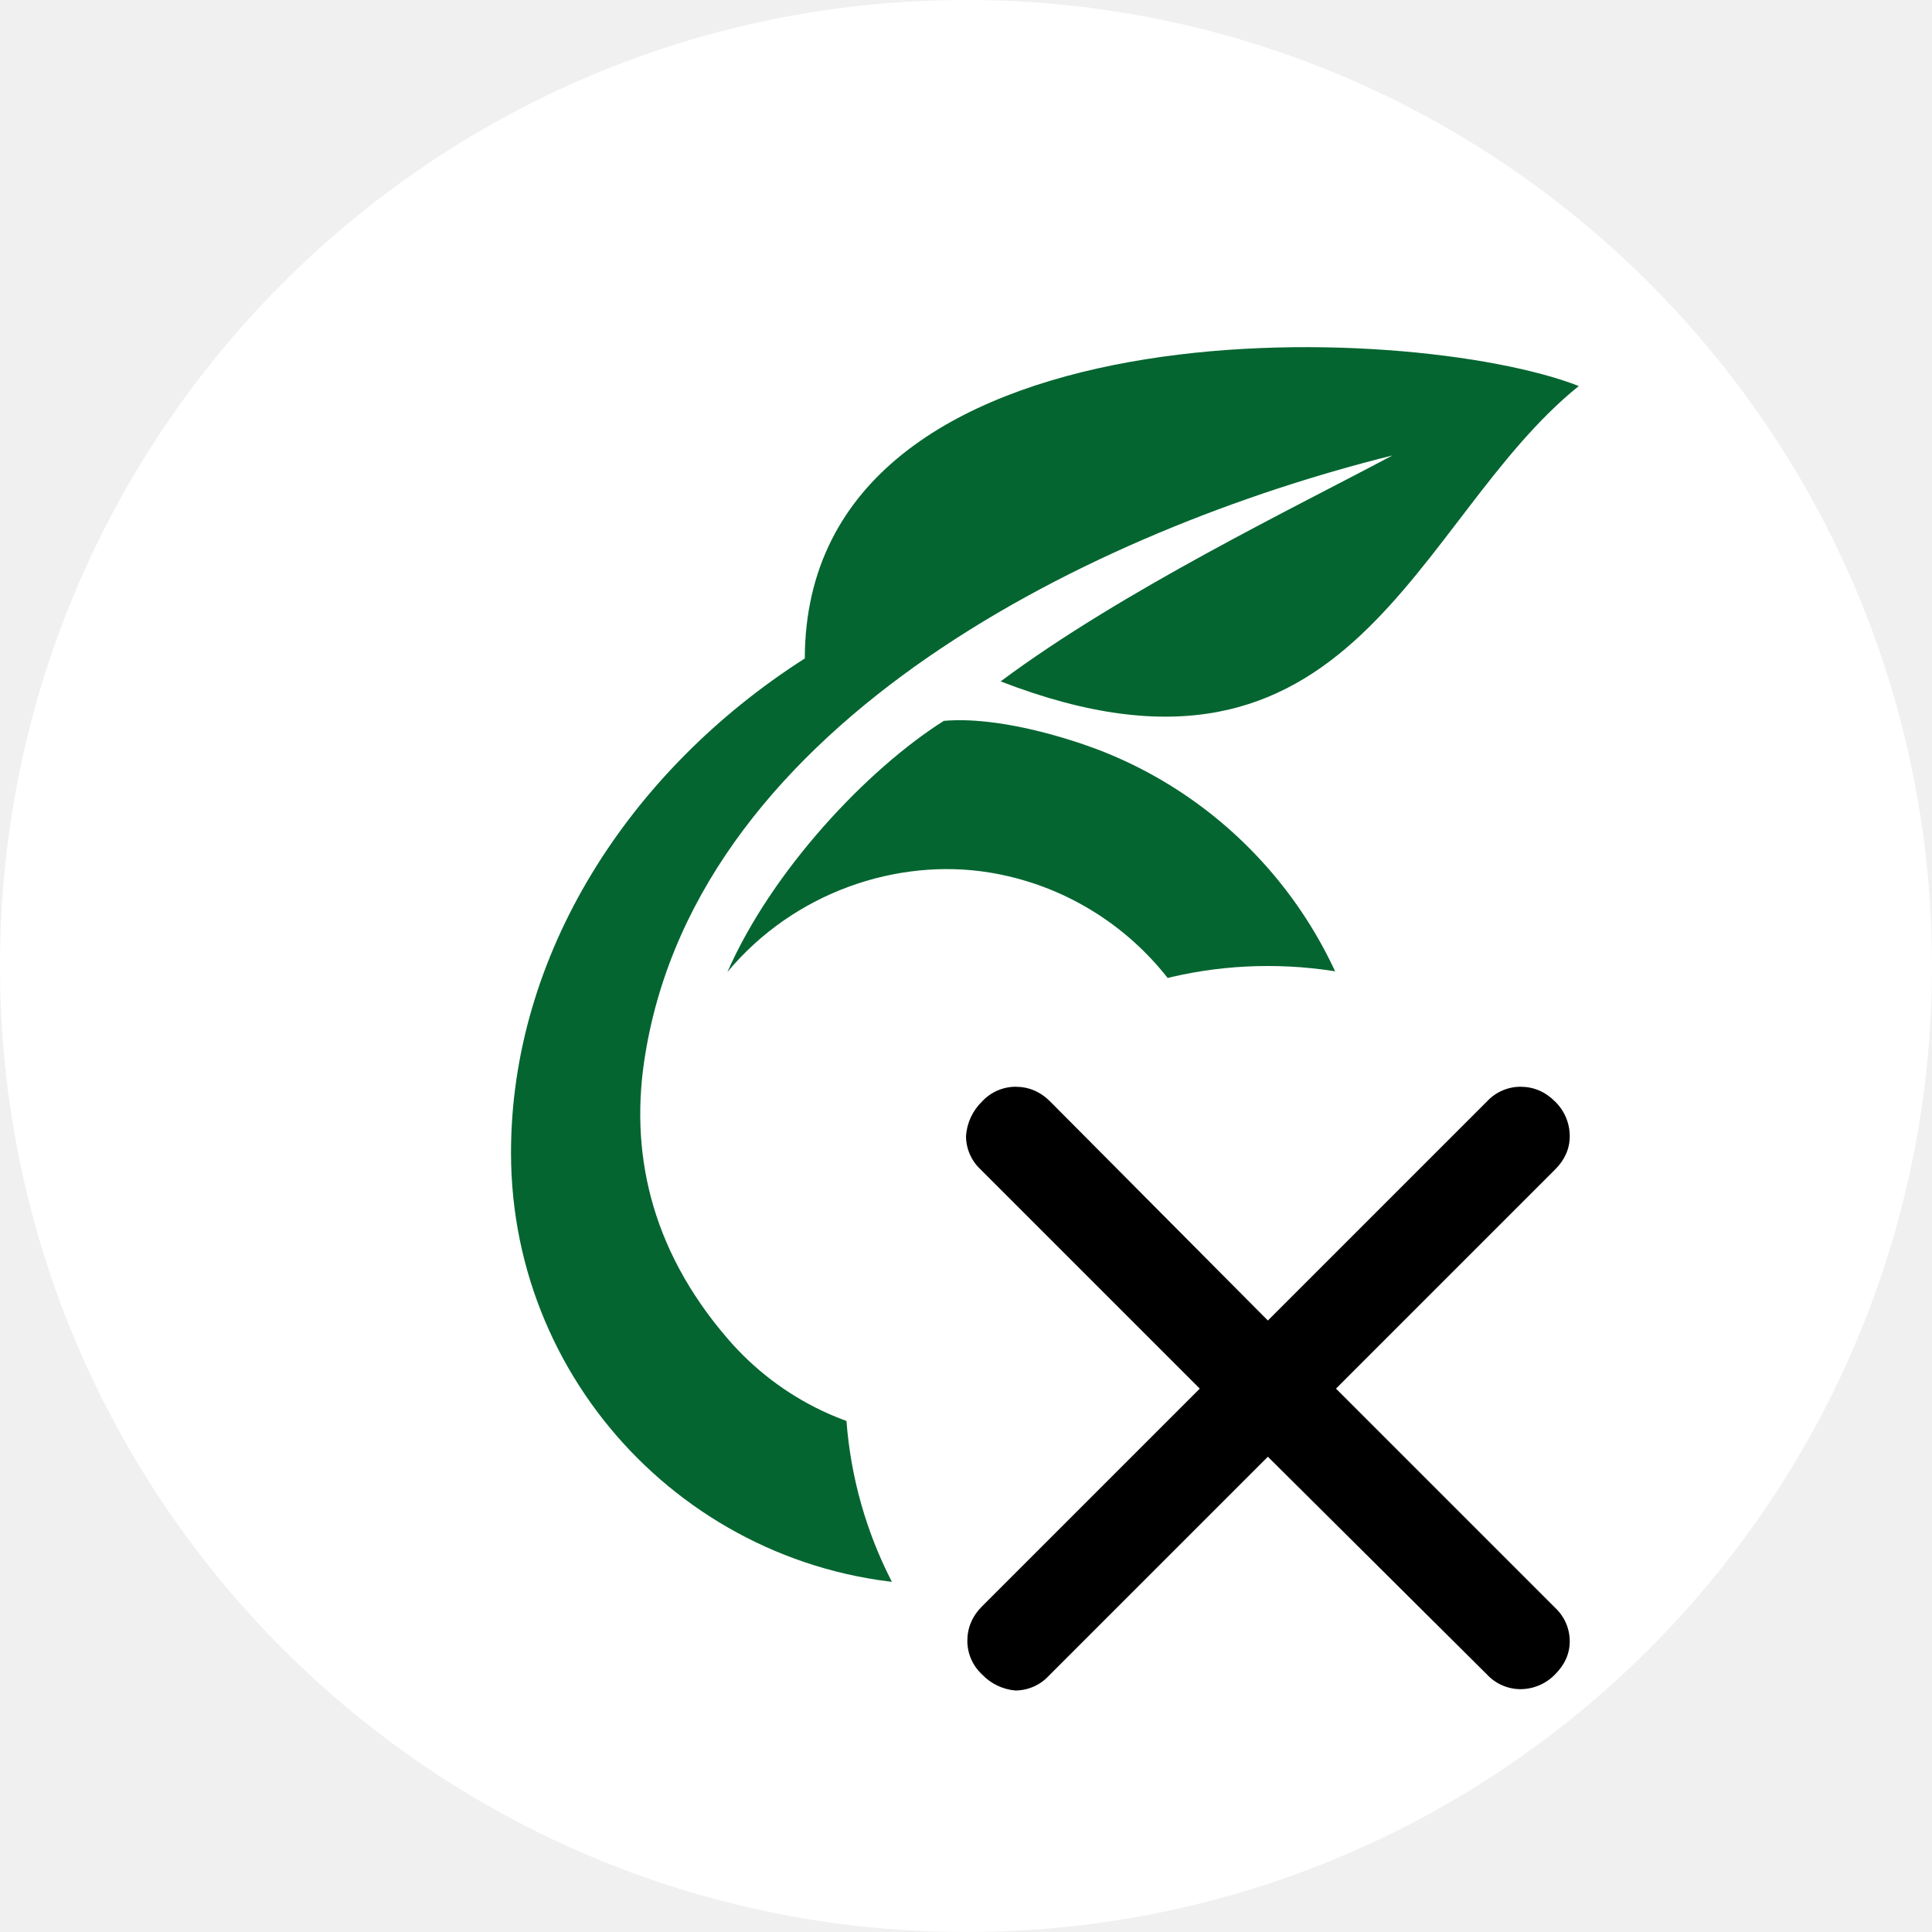
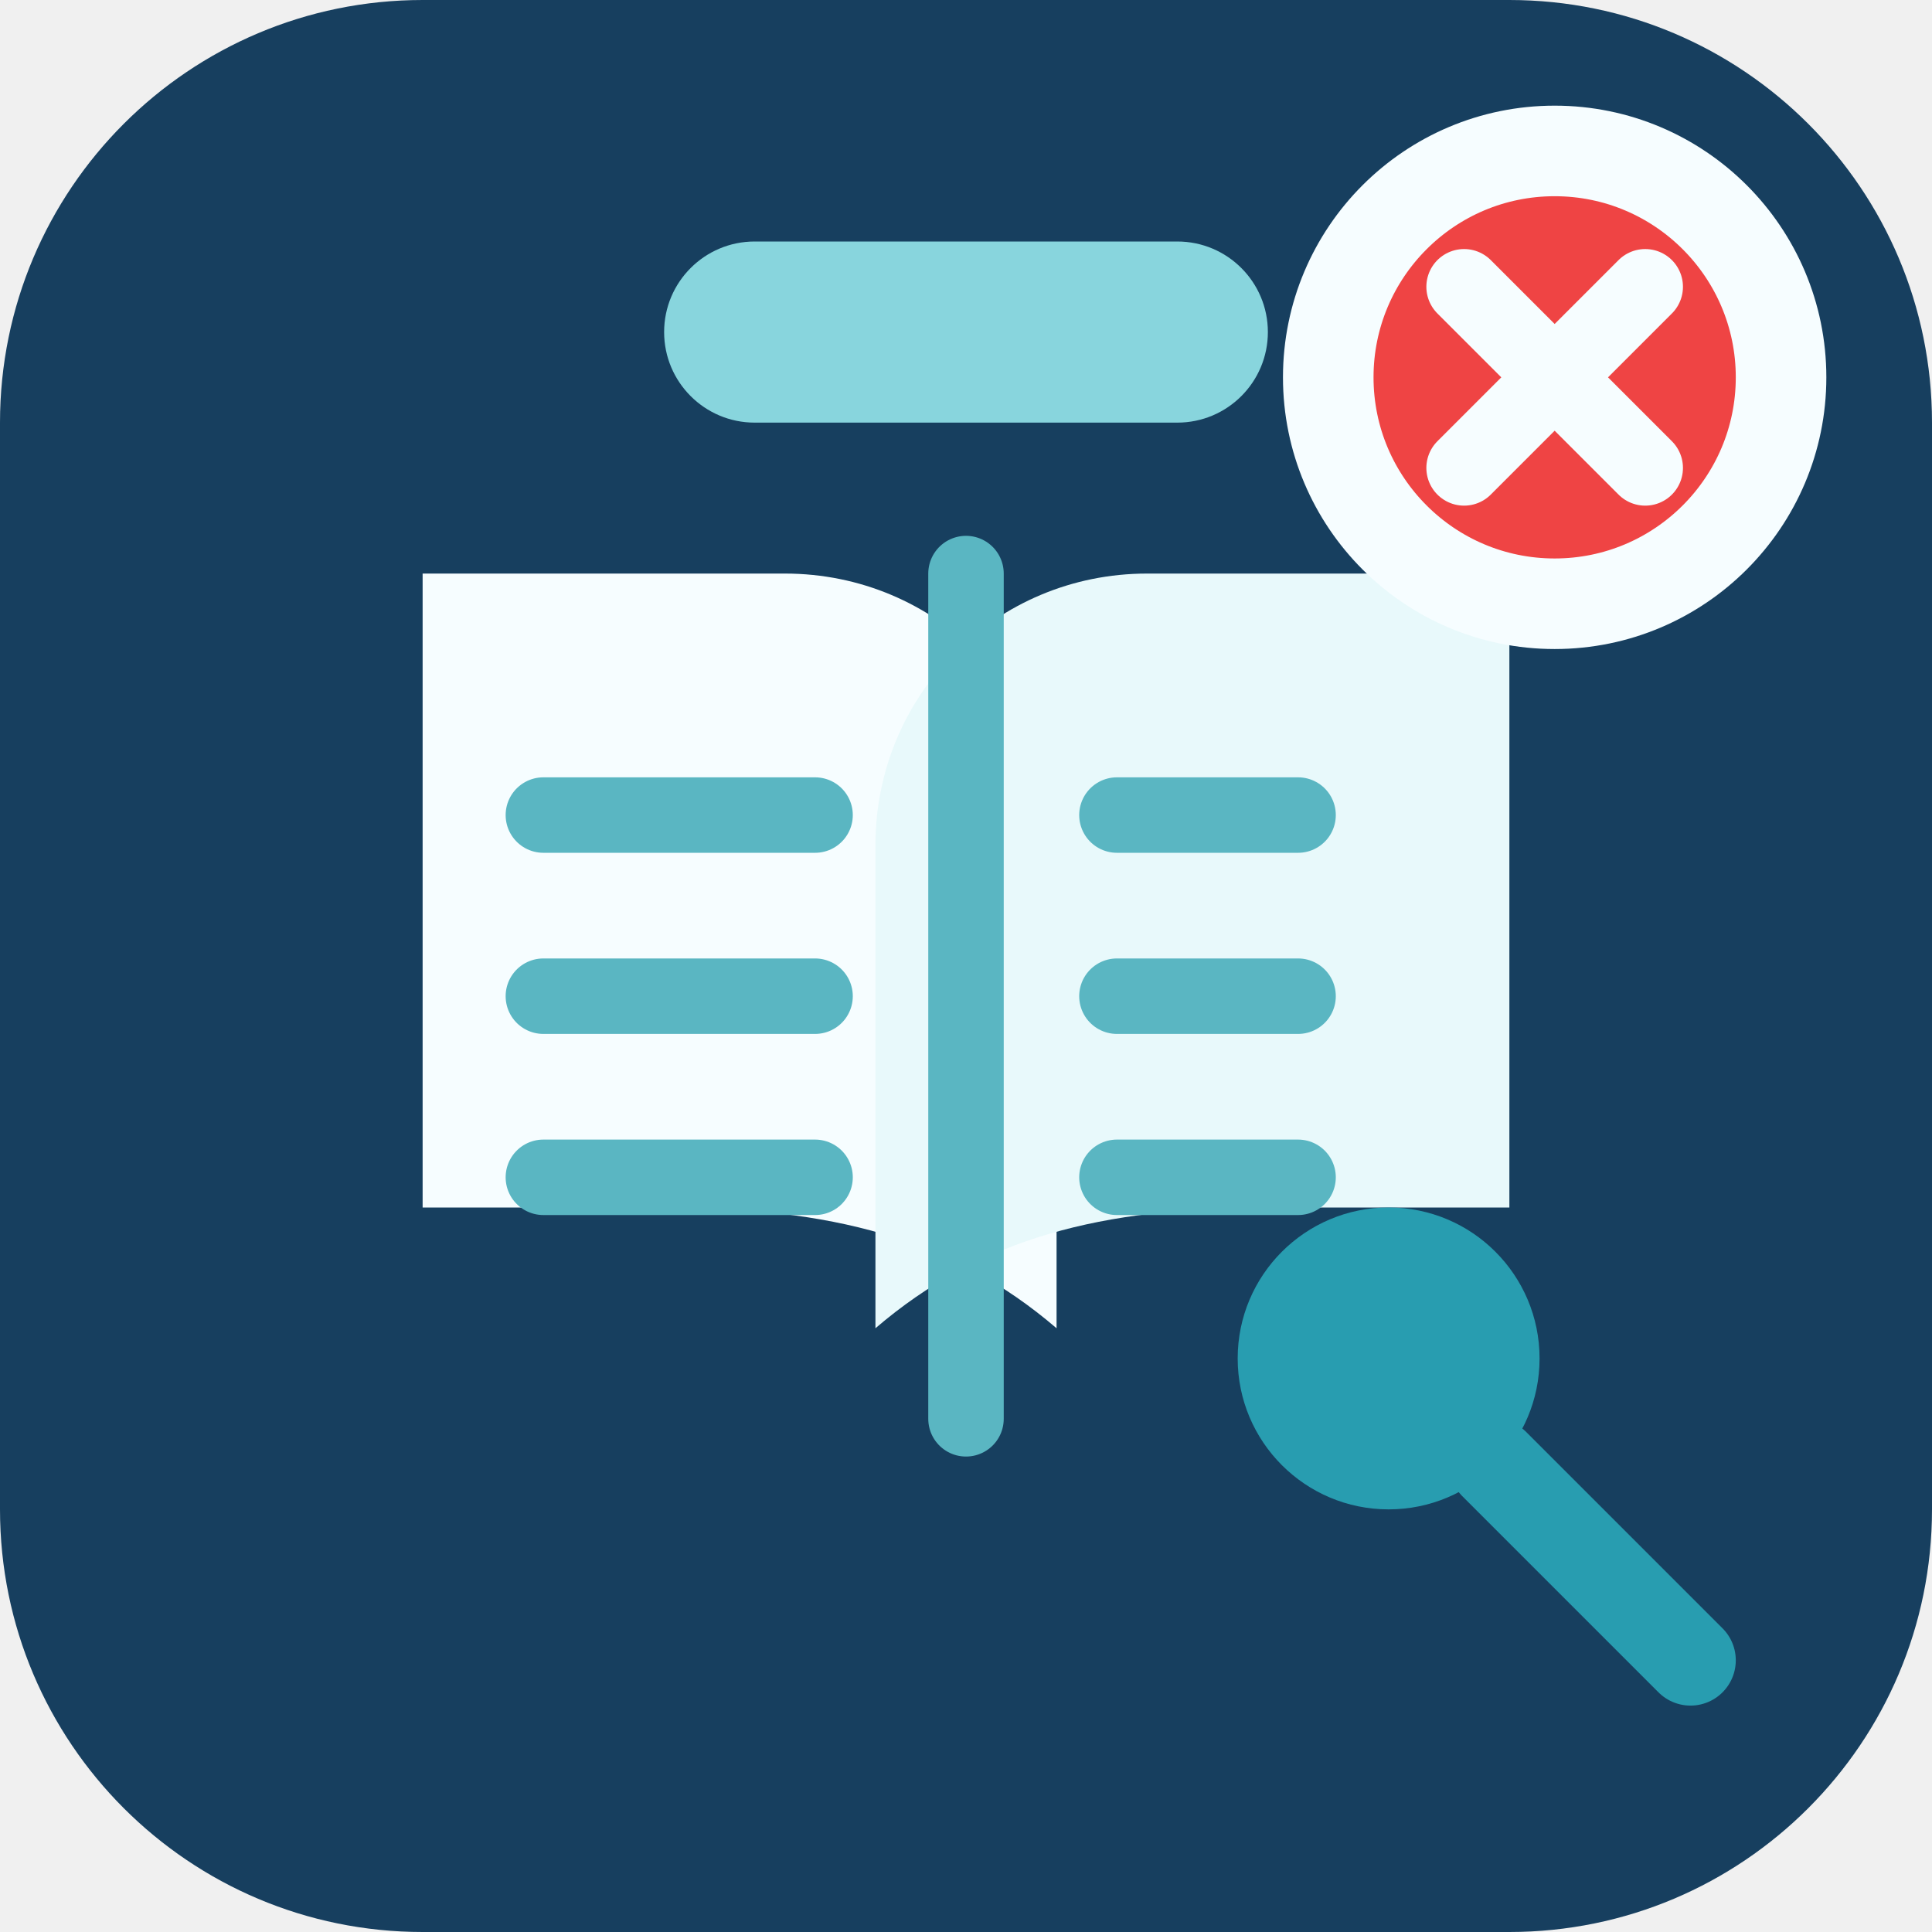
- <svg xmlns="http://www.w3.org/2000/svg" width="16" height="16" viewBox="0 0 16 16" fill="none">
-   <circle cx="8" cy="8" r="8" fill="#fff" />
-   <path d="M13.075 3.197C11.688 2.654 6.672 2.458 6.665 5.453C5.2 6.389 4.232 7.912 4.232 9.547C4.232 11.523 5.835 13.125 7.81 13.125C9.785 13.125 11.387 11.523 11.387 9.547C11.387 8.024 10.433 6.716 9.085 6.205C8.824 6.107 8.261 5.931 7.816 5.97C7.176 6.375 6.391 7.213 6.024 8.05C6.574 7.389 7.431 7.101 8.196 7.226C9.314 7.409 10.171 8.377 10.171 9.554C10.171 10.855 9.118 11.909 7.816 11.909C7.097 11.909 6.456 11.588 6.024 11.084C5.377 10.332 5.213 9.521 5.344 8.73C5.796 5.957 9.085 4.381 11.531 3.772C10.733 4.198 9.295 4.891 8.287 5.643C11.224 6.781 11.701 4.302 13.075 3.197Z" fill="#046530" />
-   <circle cx="10.5" cy="11.5" r="3.5" fill="#fff" />
-   <path fill="#000" d="m10.5 12.064-1.814 1.814a.38.38 0 0 1-.277.122.43.43 0 0 1-.276-.133.38.38 0 0 1-.122-.276q0-.166.122-.288L9.936 11.5 8.122 9.686A.38.38 0 0 1 8 9.409a.44.44 0 0 1 .133-.287A.38.38 0 0 1 8.409 9q.166 0 .288.122l1.803 1.814 1.814-1.814A.38.38 0 0 1 12.591 9q.165 0 .287.122a.4.4 0 0 1 .122.287q0 .156-.122.277L11.064 11.5l1.814 1.814a.38.38 0 0 1 .122.277q0 .155-.122.276a.4.4 0 0 1-.287.122.38.38 0 0 1-.277-.122z" />
+ <svg xmlns="http://www.w3.org/2000/svg" width="128" height="128" viewBox="0 0 128 128">
+   <rect width="128" height="128" rx="28" fill="#173f5f" />
+   <rect x="44" y="16" width="40" height="12" rx="6" fill="#88d5dd" />
+   <path d="M28 38h24c10 0 18 8 18 18v32c-7-6-15-8-26-8H28Z" fill="#f6fdff" />
+   <path d="M100 38H76c-10 0-18 8-18 18v32c7-6 15-8 26-8h16Z" fill="#e8f9fb" />
+   <path d="M64 38v56" stroke="#5ab6c2" stroke-width="5" stroke-linecap="round" />
+   <path d="M36 54h18M36 66h18M36 78h18M74 54h12M74 66h12M74 78h12" stroke="#5ab6c2" stroke-width="5" stroke-linecap="round" />
+   <circle cx="92" cy="90" r="10" fill="#289db0" />
+   <path d="M99 97l13 13" stroke="#289db0" stroke-width="6" stroke-linecap="round" />
+   <circle cx="103" cy="25" r="15" fill="#ef4444" stroke="#f6fdff" stroke-width="6" />
+   <path d="M97 19l12 12M109 19 97 31" fill="none" stroke="#f6fdff" stroke-width="5" stroke-linecap="round" />
</svg>
